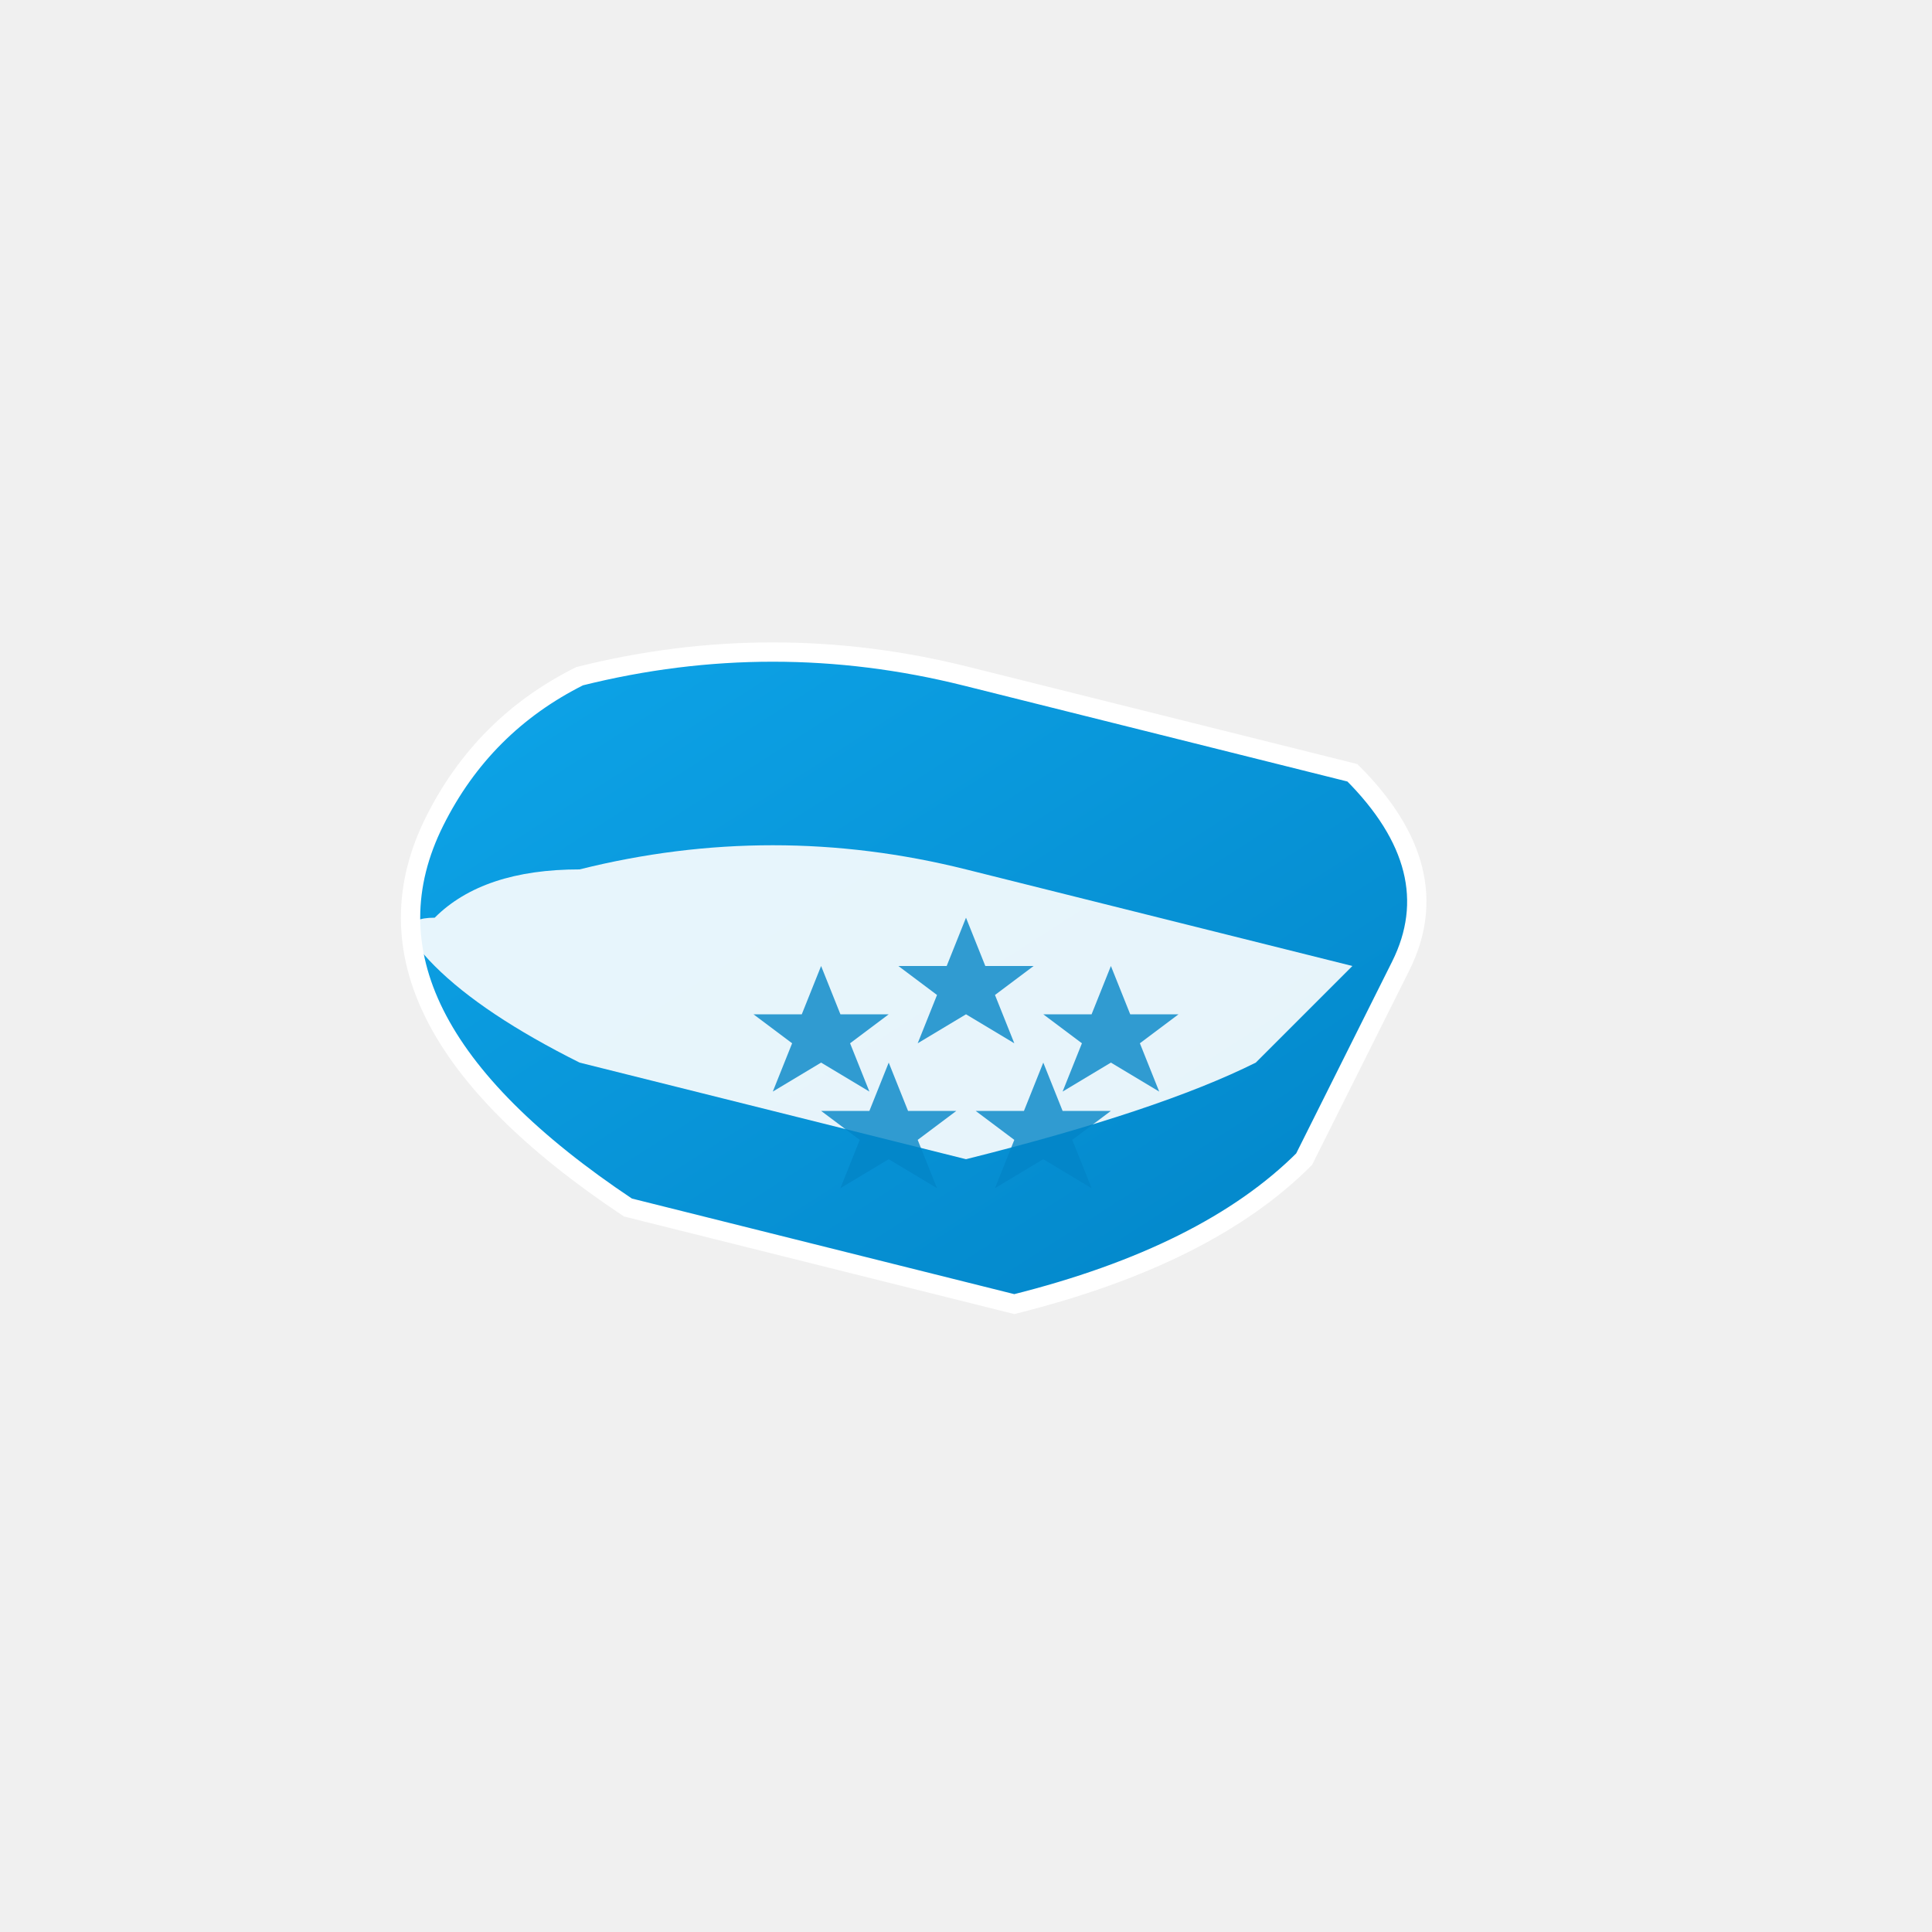
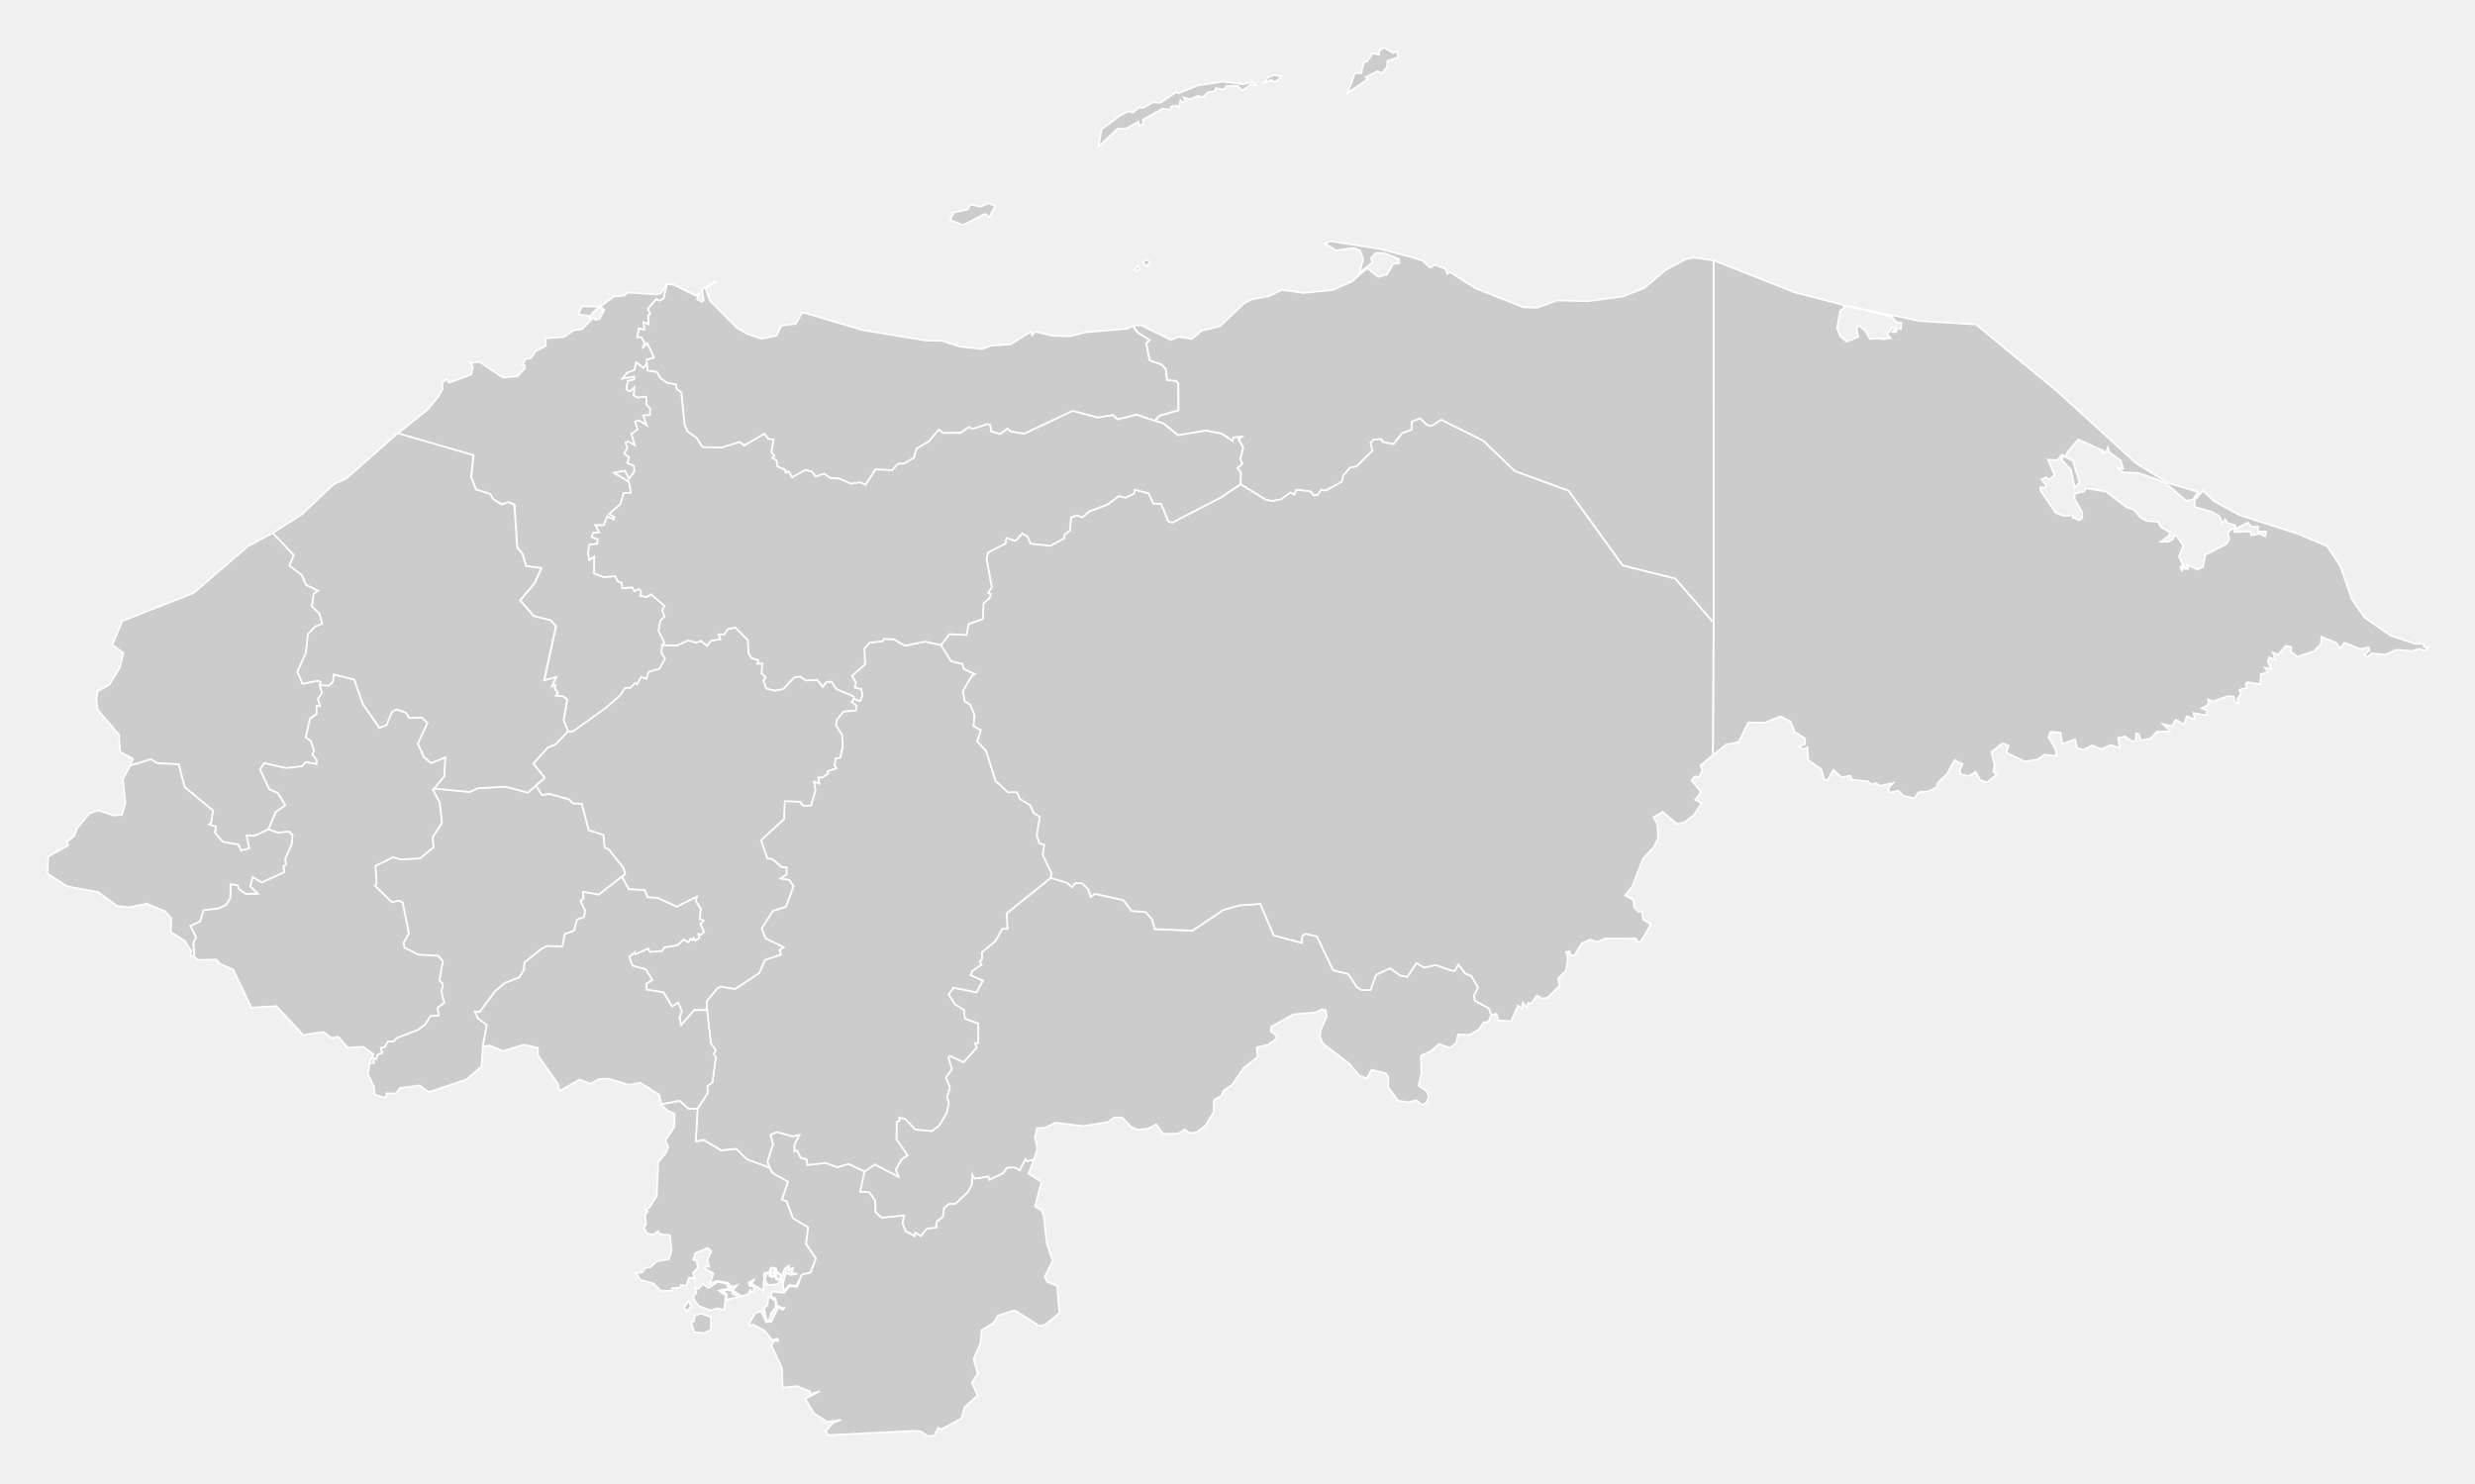
- <svg xmlns="http://www.w3.org/2000/svg" width="200" height="200" viewBox="0 0 200 200">
+ <svg xmlns="http://www.w3.org/2000/svg" xmlns:ns1="http://amcharts.com/ammap" version="1.1" viewBox="-14.071 92.619 737.953 442.443">
  <defs>
-     <linearGradient id="hondurasBlue" x1="0%" y1="0%" x2="100%" y2="100%">
-       <stop offset="0%" style="stop-color:#0EA5E9;stop-opacity:1" />
-       <stop offset="100%" style="stop-color:#0284C7;stop-opacity:1" />
-     </linearGradient>
+     <style type="text/css">
+ 			.land
+ 			{
+ 				fill: #CCCCCC;
+ 				fill-opacity: 1;
+ 				stroke:white;
+ 				stroke-opacity: 1;
+ 				stroke-width:0.5;
+ 			}
+ 		</style>
+     <ns1:ammap projection="mercator" leftLongitude="-89.35" topLatitude="16.517" rightLongitude="-83.127" bottomLatitude="12.984" />
  </defs>
-   <path d="M60 70 Q80 65 100 70 Q120 75 140 80 Q150 90 145 100 Q140 110 135 120 Q125 130 105 135 Q85 130 65 125 Q50 115 45 105 Q40 95 45 85 Q50 75 60 70 Z" fill="url(#hondurasBlue)" stroke="#FFFFFF" stroke-width="2" />
-   <path d="M60 90 Q80 85 100 90 Q120 95 140 100 Q135 105 130 110 Q120 115 100 120 Q80 115 60 110 Q50 105 45 100 Q40 95 45 95 Q50 90 60 90 Z" fill="#FFFFFF" opacity="0.9" />
-   <polygon points="85,100 87,105 92,105 88,108 90,113 85,110 80,113 82,108 78,105 83,105" fill="#0284C7" opacity="0.8" />
-   <polygon points="100,95 102,100 107,100 103,103 105,108 100,105 95,108 97,103 93,100 98,100" fill="#0284C7" opacity="0.8" />
-   <polygon points="115,100 117,105 122,105 118,108 120,113 115,110 110,113 112,108 108,105 113,105" fill="#0284C7" opacity="0.8" />
-   <polygon points="92,110 94,115 99,115 95,118 97,123 92,120 87,123 89,118 85,115 90,115" fill="#0284C7" opacity="0.8" />
-   <polygon points="108,110 110,115 115,115 111,118 113,123 108,120 103,123 105,118 101,115 106,115" fill="#0284C7" opacity="0.8" />
+   <g>
+     <path id="HN-AT" title="Atlántida" class="land" d="M199.48,176.39l-3.14,2.39l1.3,3.54l7.76,7.85l3.39,2.09l4.31,1.37l4.34,-0.92l1.46,-3.01l4.28,-0.52l2.03,-3.44l17.99,5.33l19.04,3.11l4.43,0.03l5.58,1.77l6.46,0.72l2.69,-1.01l5.92,-0.42l5.99,-3.76l0.35,1.08l1.01,-1.05l5.23,1.21l5.16,0.13l4.56,-1.18l12.58,-1.08l1.55,-0.82l0,0l1.27,1.9l3.64,2.33l-1,0.95l1,5.06l3.54,1.26l1.3,1.42l0.35,3.16l2.72,0.32l0.65,0.75l0.04,8.02l-5.68,1.64l-1.31,1.49l0,0l-5.49,-1.85l-5.59,1.43l-1.43,-1.28l-4.5,0.72l-7.51,-1.99l-14.4,6.81l-4.07,-0.64l-0.97,-0.86l-2.15,1.58l-2.74,-0.74l-0.29,-2.03l-0.78,-0.15l-4.36,1.4l-1.29,-0.52l-2.34,1.73l-5.22,0.01l-1.35,-0.94l-2.77,3.33l-3.83,2.33l-0.74,2.68l-2.89,1.69l-1.92,0.12l-1.67,1.88l-5.02,-0.21l-2.93,4.61l-1.58,-0.77l-2.79,0.42l-3.47,-1.55l-2.69,-0.14l-1.87,-1.3l-2.52,0.83l-1.09,-1.43l-1.93,-0.52l-3.96,2.19l-1.09,-1.79l-0.89,0.4l-0.06,-0.8l-2.42,-1.08l-0.21,-1.72l-1.3,-0.81l0.67,-0.69l-0.88,-0.97l0.62,-3.8l-1.54,-0.17l-1.19,-1.54l-5.98,3.51l-1.37,-1.06l-5.34,1.65l-5.72,-0.11l-1.76,-2.72l-2.73,-1.98l-0.92,-2.06l-0.94,-9.55l-1.37,-1.01l-0.25,-1.41l-2.5,-0.39l-2.03,-1.38l-1.12,-1.91l-2.8,-0.44l-0.21,-2.11l0,0l-0.08,-1.11l2.17,-0.65l-1.97,-4.26l-1.4,1.5l0.56,-1.7l-0.95,-1.56l-1.24,-0.06l0.52,-2.62l1.62,0.38l-0.22,-2.27l1.54,0.63l-0.21,-2.52l0.67,-0.52l-0.76,-1.49l2.55,-2.94l1.13,0.45l1.06,-0.69l1,-4.27l0,0l2.02,0.23l6.56,3.24l0.98,-0.59l-0.6,1.57l1.36,0.85l0.67,-0.36l-0.51,-3.34L199.48,176.39z" />
+     <path id="HN-CH" title="Choluteca" class="land" d="M215,479.24l1.9,1l0.42,1.94l-1.53,2.1l-0.51,1.93l-0.79,0.04l-0.76,-3.49l1.05,-1.1L215,479.24zM215.44,440.79l-0.73,-1.76l1.66,-5.21l-0.71,-2.91l1.93,-0.79l4.54,1.29l2.21,-0.36l-1.48,2.75l-0.05,2.01l0.8,-0.12l1.04,2.07l1.81,0.6l0.23,1.61l5.38,-0.6l3.57,1.28l3.27,-1.01l4.82,2.24l0,0l-1.3,6.02l2.72,0.19l1.77,2.5l0.09,3.44l1.82,1.65l6.67,-0.67l-0.42,2.36l0.89,2.28l2.6,1.47l0.3,-1l1.59,1.01l1.78,-2.14l2.84,-0.37l0.12,-1.77l1.86,-1.39l0.37,-2.72l1.52,-1.18l1.89,-0.04l3.77,-3.6l1.07,-2.12l0.14,-3.02l0.78,1.25l4.03,-0.65l0.37,0.97l3.9,-1.86l1.28,-1.71l2.26,-0.11l1.53,0.88l1.74,-3.37l0.51,0.64l2.02,-0.51l0,0l-1.63,4.27l3.83,2.42l-1.92,7.34l1.96,1.21l0.61,1.39l0.96,8.44l1.74,5.15l-2.37,4.8l0.75,1.5l2.96,1.24l0.66,8.08l-4.1,3.37l-1.8,0.48l-7.18,-4.58l-1.09,0.1l-4.08,1.31l-1.4,2.25l-3.54,2.15l-0.36,4.01l-2.05,4.61l1.22,4.28l-1.71,2.84l1.7,3.7l-3.89,3.54l-0.9,3.29l-5.92,3.27l-1.09,-0.4l-1.09,2.25l-1.97,0.25l-2.04,-1.46l-2.12,-0.16l-25.51,1.25l-0.7,-1.14l2.03,-2.39l2.47,-1.03l-4.09,0.65l-3.9,-2.55l-2.66,-4.33l4.34,-2.29l-2.72,0.87l-0.25,-0.81l-3.86,-1.58l-4.21,0.45l-0.25,-5.82l-3.17,-6.89l0.95,-1.26l1.08,0.1l-0.13,-0.74l-1.65,0.45l-2.22,-2.81l-3.42,-1.78l-0.95,0.29l-0.09,-0.9l1.55,-2.72l1.81,-0.68l1.55,3.27l1.52,-0.16l2.09,-4.24l1.36,0.65l0.63,-0.71l-0.78,0.34l-1.63,-0.97l-0.47,-2.09l-1.14,-0.42v-1.58l3.74,0.45l1.65,-2.01l2.35,0.16l0.76,-2.4l0,0l0.57,-1.25l2.61,-0.61l1.53,-4.18l-2.92,-4.35l0.64,-4.87l-4.51,-2.78l-1.88,-4.99l-1.42,-0.55l1.82,-5.29l-4.68,-2.66L215.44,440.79z" />
+     <path id="HN-CL" title="Colón" class="land" d="M382.61,164.53l14.51,2.26l10.11,2.62l2.79,0.92l2.31,2.1l1.55,-0.88l3.01,1.24l0.57,1.54l0.79,-0.56l7.6,4.81l14.32,5.66l3.99,0.13l6.18,-2.16l9.06,0.23l10.26,-1.41l6.46,-2.46l6.34,-5.37l6.08,-3.31l2.47,-0.46l5.82,0.85l0,0l0.01,107.99l0,0l-11.44,-13.14l-15.63,-3.88l-16.13,-22.29l-16.03,-5.87l-9.49,-9.1l-12.44,-6.19l-2.89,1.81l-1.35,-0.26l-2.04,-1.99l-2.51,1.02l-0.02,2.37l-2.87,1.06l-2.56,3.24l-3.14,-0.64l-0.59,-0.88l-2.21,0.19l-0.9,0.95l0.56,2.34l-4.75,4.71l-1.87,0.31l-2.02,2.28l-0.43,1.89l-4.85,2.7l-1.4,-0.23l-0.81,1.4l-1.38,0.27l-1.07,-1.24l-4.1,-0.46l-0.49,1.43l-1.33,-0.57l-2.67,1.99l-2.78,0.53l-1.83,-0.39l-7.54,-4.63l0,0l0.09,-3.5l-1.05,-1.32l1.47,-1.31l-0.58,-1.47l0.85,-3.28l-1.34,-2.52l0.93,-0.75l-2.51,0.19l-0.16,1.08l-3.22,-2.17l-4.76,-0.95l-8.38,1.39l-4.32,-3.55l-2.52,-0.75l0,0l1.31,-1.49l5.69,-1.63l-0.04,-8.02l-0.65,-0.75l-2.72,-0.32l-0.34,-3.16l-1.3,-1.42l-3.54,-1.26l-1,-5.06l1,-0.95l-3.64,-2.33l-1.27,-1.9l0,0l2.25,-0.23l9,4.45l2.15,-0.98l4.05,0.66l3.01,-2.49l5.39,-1.31l7.22,-6.84l2.38,-1.21l4.78,-0.88l4.09,-1.9l6.49,0.89l8.74,-0.89l5.7,-2.55l4.43,-3.93l3.39,2.59l2.57,-0.72l1.84,-3.11l1.87,-0.29l-0.22,-1.28l-4.37,-1.7l-2.37,-0.1l-1.58,1.64l0.54,1.15l-3.94,3.27l1.15,-4.05l-0.95,-2.69l-2.06,-0.75l-5.1,0.75l-3.26,-2.1L382.61,164.53z" />
+     <path id="HN-CM" title="Comayagua" class="land" d="M183.32,284.94L187.69,285.08L191.19,283.55L193.48,284.22L194.96,283.71L196.7,285.19L197.89,283.64L200.68,283.2L200.15,281.76L201.83,281.76L202.97,280.16L205.19,279.72L208.93,283.5L209.12,287.31L209.96,288.79L212.05,289.47L211.82,290.5L213.21,290.43L213.04,293.4L214.23,294.58L213.59,295.6L214.43,297.91L217.03,298.54L219.57,298L222.6,294.67L224.53,294.29L226.22,295.51L229.63,295.32L231.23,297.38L232.42,295.91L233.86,295.86L235.32,298.05L240.47,300.27L240.64,300.98L240.64,300.98L239.85,301.86L241.35,303.01L241.16,304.47L237.46,304.82L235.49,307.26L235.21,308.81L237.01,311.7L237.26,315.25L236.45,318.61L235.14,318.76L234.81,320.87L235.4,321.7L232.71,322.58L232.87,323.23L231.19,324.46L229.95,324.46L230.27,326.29L228.68,325.7L229.11,328.29L227.78,332.82L225.38,332.88L224.46,331.7L219.95,331.54L219.74,336.84L212.88,343.16L214.7,348.5L216.29,348.8L219.01,351.13L220.5,351.19L220.49,353.33L218.66,354.53L221.27,354.96L222.56,356.82L220.3,362.96L216.38,364.28L213.07,369.47L214.19,372.36L219.69,375.09L218.41,375.82L218.85,377.25L214.01,378.88L212.34,382.78L205.12,387.55L200.88,386.81L199.78,387.39L196.72,391.13L196.74,393.78L196.74,393.78L192.92,393.8L189.01,398.32L188.53,396.07L189.25,394.16L188.1,391.58L186.32,392.72L183.73,388.48L178.67,387.7L178.66,385.91L180.42,384.8L178.47,381.68L174.45,380.53L173.55,377.9L175.23,376.49L175.37,377.14L179.18,375.42L179.77,376.44L183.36,376.16L184.03,375.07L187.81,374.48L189.83,372.72L191.16,373.6L191.79,372.51L192.43,372.9L192.69,372.28L193.2,373.03L194.45,372.33L194.14,371.04L194.91,371.33L195.82,370.44L194.73,368.17L195.69,367.12L194.56,366.64L194.86,363.66L193.4,361.31L193.65,360.01L187.7,363L181.99,360.34L178.97,360.14L178.2,358.02L173.37,357.76L171.33,354.01L171.33,354.01L172.31,353.23L171.82,351.46L167.54,346.01L166.16,345.27L165.83,341.59L161.44,340.17L159.38,332.26L156.7,332.2L155.67,331.01L149.66,329.35L147.5,329.69L145.68,326.82L145.68,326.82L148.32,324.53L144.93,320.3L149.23,315.51L151.55,314.55L155.27,310.66L155.27,310.66L156.77,310.6L166.39,303.68L170.85,299.81L172.16,297.71L173.8,297.63L175.27,296.18L175.85,296.6L176.98,294.46L178.58,294.92L179.22,292.94L182.5,291.94L184.15,288.99L183.04,287.2z" />
+     <path id="HN-CP" title="Copán" class="land" d="M67.27,251.52L73.54,258.14L72.27,261.26L75.94,264.11L77.24,267.04L80.84,268.75L79.48,269.65L78.95,273.38L81.2,275.62L82.02,278.6L79.92,279.45L77.74,281.73L77.15,287.32L74.6,292.93L76.16,296.48L80.83,295.55L81.58,296.04L81.25,296.87L81.25,296.87L81.97,299.19L80.74,301.11L81.45,303.18L80.32,303.09L80.36,305.56L78.39,306.84L77.11,312.48L78.64,313.49L79.61,316.59L79.06,317.52L80.37,319.21L80.31,320.44L77.14,319.85L75.99,321.1L71.22,321.64L64.71,320.18L63.49,322.09L66.28,328L68.76,329L71.03,332.74L68.2,334.72L65.97,339.91L65.97,339.91L61.78,341.88L59.48,341.7L60.27,345.59L57.83,346.25L57,344.48L52.33,343.62L49.98,340.92L50.34,339.1L48.17,338.43L48.83,338.04L49.44,334.33L40.98,327.31L39.2,320.51L32.83,320.2L30.96,319L24.73,320.92L24.73,320.92L25.55,318.86L21.76,316.8L21.37,311.61L15.06,304.25L14.66,301.23L15.04,298.72L18.53,296.81L21.67,291.63L22.7,287.27L19.42,284.9L22.39,277.8L43.75,269.38L59.83,255.5z" />
+     <path id="HN-CR" title="Cortés" class="land" d="M184.76,177.27l-1,4.27l-1.06,0.69l-1.13,-0.45l-2.55,2.94l0.76,1.49l-0.67,0.52l0.21,2.52l-1.53,-0.63l0.22,2.27l-1.61,-0.38l-0.52,2.63l1.24,0.06l0.95,1.56l-0.56,1.7l1.4,-1.5l1.97,4.26l-2.16,0.65l0.08,1.11l0,0l-0.99,1.38l-2.19,-1.69l-0.45,2.22l-2.24,0.88l-1.38,1.71l3.53,-0.6l0,0.85l-1.96,0.48l-0.36,2.53l0.99,0.57l1.42,-1.29l-0.3,2.46l1.2,0.66l2.6,-0.28l0.05,2.41l1.1,1.13l-0.07,2.05l-2.04,0.04l1.11,3l-2.34,-1.49l-1.14,0.33l0.73,2.3l-1.86,1.41l1.07,3.35l-1.97,-1.09l-0.81,0.31l0.55,1.45l-0.95,1.8l1.44,1.04l-0.49,1.79l1.88,0.79l0.2,1.7l-1.68,2.19l-1.15,-2.37l-3.25,0.62l4.46,2.62l0.55,3.33l-2.12,0.03l-0.98,3.33l-3.36,2.98l1.59,0.88l-0.19,0.81l-1.94,-0.97l-1.08,2.62l-2.48,-0.04l1.19,2.2l-1.81,0.09l-0.52,1.2l1.85,0.72l-0.16,1.35l-2.37,0.27l-0.37,2.49l0.35,2.02l1.52,-1.01l-0.06,5.01l2.8,1.14l3.49,-0.28l0.75,1.52l1.25,0.49l0.13,1.58l2.92,-0.25l0.7,1.1l1.32,-0.64l0.74,0.94l-0.28,1.15l1.87,0.32l1.28,-0.81l4.1,3.53l-0.73,1.18l0.69,2l-1.29,1.18l-0.49,3.1l1.74,3.41l-0.72,0.76l0,0l0,0l0,0l-0.28,2.26l1.1,1.79l-1.65,2.95l-3.27,1l-0.64,1.98l-1.6,-0.46l-1.13,2.14l-0.58,-0.42l-1.46,1.46l-1.65,0.08l-1.31,2.1l-4.45,3.87l-9.62,6.92l-1.5,0.06l0,0l-1.31,-3.35l1.04,-6.12l-1.17,-0.96l-2.24,-0.16l0.66,-0.86l-0.96,-1.3l0.21,-1.06l-1.07,0.45l1.3,-2.81l-3.58,1.01l3.51,-16.16l-1.56,-1.77l-5.06,-1.27l-4.05,-4.7l4.29,-5.09l2.04,-4.53l-4.57,-0.59l-1.09,-3.69l-1.55,-1.83l-0.84,-12.79l-1.82,-0.75l-1.98,0.69l-2.45,-1.54l-0.97,-1.58l-4.22,-1.33l-1.47,-3.67l0.69,-6.57l-22.56,-6.51l0,0l9.07,-7.31l2.98,-3.67l1.28,-2.2l-0.15,-1.85l1.24,-1.14l0.85,1.04l6.59,-2.43l0.5,-2.42l-0.77,-1.05l2.86,-0.25l6.81,4.61l4.37,-0.36l2.19,-2.29v-1.08l-0.7,-0.2l1.05,-1.63l1.62,-0.26l1.08,-1.86l3.23,-1.8v-2.19l5.54,-0.46l2.69,-1.93l2.57,-0.36l3.33,-3.37l0.76,0.62l1.24,-0.42l1.43,-2.72l-0.85,0.59l0.25,-0.98l-1.65,0.13l-1.99,2l-0.1,0.93l-0.53,-0.79l-3.04,-0.42l1.14,-2.36l5.48,0.07l4.02,-3.04l3.1,-0.23l1.17,-0.92l8.62,0.56l1.24,-0.43L184.76,177.27z" />
+     <path id="HN-EP" title="El Paraíso" class="land" d="M299.2,354.37L304.05,355.84L305.58,357.09L306.56,355.86L308.64,356.03L310.45,357.82L311.14,360.03L312.39,359.1L320.91,361L323.31,364.2L327.54,364.58L329.42,366.69L330.24,369.63L341.48,370.09L350.71,363.9L355.48,362.56L361.72,362.12L365.71,371.51L374.06,373.74L374.19,371.75L375.09,370.99L378.6,371.84L383.44,381.92L387.92,383.01L390.49,386.92L391.92,387.81L394.54,387.81L396.26,383.25L400.38,381.31L403.42,383.45L405.54,383.9L408.26,379.74L410.55,381.11L413.95,380.36L418.9,382.06L419.73,382.02L420.79,380.12L422.75,382.84L424.69,383.69L426.65,387.09L425.42,389.51L425.72,391L429.78,393.21L430.6,395.19L430.6,395.19L429.75,397.18L428.27,397.51L426.83,399.55L424.06,401.2L420.71,401.03L420.03,403.66L418.32,405.04L414.9,403.91L412.55,406.07L409.58,407.38L409.73,412.67L408.89,416.34L411.4,418.05L411.9,419.53L411.35,421.21L410,422.14L408.24,420.65L405.93,421.28L402.85,420.82L399.85,416.85L399.93,413.82L399.08,412.64L394.9,411.61L393.4,414.2L391.23,413.27L388.09,409.66L380.35,403.71L379.46,401.63L379.71,399.83L381.56,395.59L381.14,393.73L380.08,393.58L378.2,394.48L371.58,395.05L364.96,398.72L364.8,400.12L366.62,401.52L366.44,402.41L364.02,404.12L360.63,404.92L360.92,407.75L356.78,410.99L353.37,416.04L350.67,417.82L350.17,419.4L347.86,420.56L347.76,424.23L345.47,428.06L342.64,430.32L340.53,430.4L339.21,429.39L337.18,430.64L332.76,430.68L330.67,427.86L328.06,429.21L325.2,429.45L323.21,428.62L320.59,425.87L318.16,425.78L316.3,427.19L308.94,428.36L300.54,427.37L297.55,428.87L295.12,429L294.51,431.71L295.23,435.1L294.22,438.3L294.22,438.3L292.2,438.81L291.68,438.18L289.95,441.54L288.42,440.67L286.16,440.78L284.88,442.49L280.98,444.35L280.61,443.38L276.58,444.03L275.8,442.78L275.65,445.8L274.58,447.92L270.81,451.51L268.92,451.55L267.41,452.73L267.04,455.45L265.19,456.84L265.06,458.61L262.23,458.98L260.45,461.13L258.86,460.11L258.56,461.12L255.96,459.65L255.07,457.37L255.49,455.01L248.81,455.68L247,454.03L246.9,450.59L245.14,448.09L242.42,447.9L243.72,441.88L243.72,441.88L246.82,439.81L253.81,443.48L252.98,441.35L254.79,438.22L256.5,437.11L253.21,432.32L253.3,427.04L254.09,426.85L254.05,425.84L255.84,426.22L258.82,429.38L263.73,429.85L265.95,428.23L268.21,424.38L268.84,421.31L268.24,419.92L269.14,416.79L267.96,414.02L269.74,411.33L268.65,407.91L269.18,407.42L273.24,409.31L277.14,404.98L276.58,403.66L277.57,403.59L277.6,397.82L273.6,396.34L273.32,393.79L270.68,392.07L268.72,389.12L270.25,387.1L277.08,388.5L278.96,385.03L275.27,383.38L275.86,382.09L278.51,380.3L278.01,379.21L278.7,378.63L278.71,376.51L282.71,373.19L284.8,369.55L286.31,369.58L286.06,364.95z" />
+     <path id="HN-FM" title="Francisco Morazán" class="land" d="M240.64,300.98L242.35,301.67L243.05,300.05L242.73,298.11L240.77,297.63L241.16,296.19L239.95,294.14L243.85,290.67L243.65,286.06L245.14,284.26L249.08,283.8L249.54,283.11L252.54,283.25L255.72,285.12L261.87,283.92L266.53,284.98L266.53,284.98L269.51,289.73L272.94,290.59L273.36,292.07L276.69,293.67L275.71,294.14L273.1,298.58L273.56,301.68L275.19,302.67L276.5,305.74L276.23,309.13L278.41,310.28L277.32,313.68L279.95,316.52L282.8,325.47L286.46,328.82L289.17,328.83L290.01,330.81L293.15,332.73L294.15,335.05L296,336.17L295.06,341.61L295.87,344.11L297.3,344.52L296.87,347.59L299.5,352.96L299.2,354.37L299.2,354.37L286.06,364.95L286.31,369.58L284.8,369.55L282.71,373.19L278.71,376.51L278.7,378.63L278.01,379.21L278.51,380.3L275.86,382.09L275.27,383.38L278.96,385.03L277.08,388.5L270.25,387.1L268.72,389.12L270.68,392.07L273.32,393.79L273.6,396.34L277.6,397.82L277.57,403.59L276.58,403.66L277.14,404.98L273.24,409.31L269.18,407.42L268.65,407.91L269.74,411.33L267.96,414.02L269.14,416.79L268.24,419.92L268.84,421.31L268.21,424.38L265.95,428.23L263.73,429.85L258.82,429.38L255.84,426.22L254.05,425.84L254.09,426.85L253.3,427.04L253.21,432.32L256.5,437.11L254.79,438.22L252.98,441.35L253.81,443.48L246.82,439.81L243.72,441.88L243.72,441.88L238.9,439.64L235.63,440.65L232.06,439.37L226.68,439.97L226.46,438.36L224.65,437.76L223.6,435.68L222.8,435.8L222.86,433.79L224.33,431.04L222.13,431.41L217.59,430.12L215.66,430.91L216.37,433.82L214.71,439.03L215.44,440.79L215.44,440.79L208.68,438.3L205.47,435.15L200.95,435.6L195.74,432.49L193.38,432.98L193.9,423.19L193.9,423.19L196.92,418.57L196.81,416.46L198.32,415.37L199.36,407.88L198.72,406.94L199.32,405.81L197.88,403.66L196.74,393.78L196.74,393.78L196.72,391.13L199.78,387.39L200.88,386.81L205.12,387.55L212.34,382.78L214.01,378.88L218.85,377.25L218.41,375.82L219.69,375.09L214.19,372.36L213.07,369.47L216.38,364.28L220.3,362.96L222.56,356.82L221.27,354.96L218.66,354.53L220.49,353.33L220.5,351.19L219.01,351.13L216.29,348.8L214.7,348.5L212.88,343.16L219.74,336.84L219.95,331.54L224.46,331.7L225.38,332.88L227.78,332.82L229.11,328.29L228.68,325.7L230.27,326.29L229.95,324.46L231.19,324.46L232.87,323.23L232.71,322.58L235.4,321.7L234.81,320.87L235.14,318.76L236.45,318.61L237.26,315.25L237.01,311.7L235.21,308.81L235.49,307.26L237.46,304.82L241.16,304.47L241.35,303.01L239.85,301.86z" />
+     <path id="HN-GD" title="Gracias a Dios" class="land" d="M601.13,228.66l2.81,1.26l2.03,6.56l-1.42,1.54l-1.17,-5.42l-2.76,-2.87L601.13,228.66zM496.9,170.27l24.11,9.52l14.16,3.67l0.86,0.72l-1.43,1.15l-0.95,5.07l0.95,2.39l1.9,1.67l3.55,-1.37l-0.57,-2.32l0.54,-1.18l2.12,1.7l1.27,2.42l2.76,-0.2l0.98,0.29l2.5,-0.36l-1.04,-1.21l1.65,-2.06l0.7,0.49l-0.82,0.95h1.17l0.32,-1.11l1.11,0.26l0.1,-1.86l-1.43,-0.26l-1.43,-1.57l-13.49,-3.3l21.98,4.58l16.6,1.01l24.39,20.08l23.28,21.24l9.63,5.94l8.9,2.68l-1.42,2.19L637.92,242L632,237.01l-2.88,-1.47l-5.61,-1.89l-4.62,-0.2l-1.46,-1.37l1.52,0.29l-0.66,-2.42l-3.42,-2.48l-0.44,-1.5l-0.54,1.54l-1.27,0.16l0.51,-0.59l-7.54,-3.43l-3.42,4.02l-0.03,1.21l-1.36,-0.75l-1.46,1.7l-2.76,-0.16l1.96,4.61l-1.52,1.31l-1.11,-0.72l-1.3,0.72l1.43,1.73l-0.22,0.72l-1.52,-0.16l0.13,1.11l4.37,6.46l2.41,1.01l2.88,-0.2l-0.13,0.65l1.96,0.82l0.89,-0.72v-1.6l-2.34,-4.18l0.19,-1.44l2.79,-0.65l0.32,-0.95l6.02,0.98l6.27,4.73l2,0.65l2.15,2.42l1.9,1.01l3.26,0.2l0.98,1.7l2.6,1.44l-0.35,1.14l-2.44,1.7l2.38,-0.03l1.33,-0.75l0.35,-1.21l0.79,0.33l1.93,2.84l-1.3,3.2l1.17,2.58l-0.76,0.59l0.44,1.04l0.67,-1.44l0.28,0.98l0.95,-0.06l-0.35,-1.21l3.04,1.4l1.74,-0.78l0.67,-3.62l6.37,-3.2l0.79,-1.44l-0.38,-1.99l1.87,-1.63l0.03,1.53l4.78,-0.23l0.22,1.21l2.63,-0.56l1.49,0.88l0.35,-1.44l-2.44,-0.1l-0.06,-1.47l-1.87,0.1l-1.11,-1.24l-3.45,1.8l-0.28,-1.01l-2.25,-0.62l-0.79,-1.17l-0.76,1.18l-0.95,-2.09l-2.06,-1.21l-5.32,-1.57l0,-1.96l2.44,-2.87l3.36,3.14l7.67,4.18l17.36,5.55l8.65,3.69l4.02,6.04l3.39,9.82l3.8,5.45l7.76,5.35l7.41,2.48l2.44,-0.03v0.91l1.11,0.03l-0.66,1.14l-1.76,-0.6l-2.22,0.65l-4.66,-0.38l-3.16,1.46l-4.26,-0.38l-1.08,1.13l-1.01,-0.71l1.51,-1.32l-0.18,-0.89l-2.54,0.5l-4.74,-1.89l-1.23,1.73l-1.24,-1.69l-4.37,-1.81l-0.16,2.19l-2.12,2.17l-4.93,1.61l-1.81,-1.4l0.03,-1.52l-1.64,-0.34l-2.24,2.66l-1.59,-0.71l0.69,2.26l-1.82,-0.81l-0.39,1.41l1.11,2.08l-1.96,-0.35l0.84,1.43l-2.02,0.42l-0.28,3.06L656.06,296l-0.56,0.63l0.44,1.01l-2.35,0.69l0.53,1.15l-1.13,1.54l0.35,1.24l-1.05,-0.38l-0.34,-1.52l-1.55,-0.26l-4.83,1.7l-1.27,-0.66l0.11,1.51l-2.03,1.16l1.64,0.67l-0.21,1.42l-3.83,-0.66l0.34,1.84l-2.41,-0.91l-0.73,2.5l-2.49,-1.46l-1.13,1.95l-2.78,-0.69l2.3,2.19l-4.12,0.16l-1.82,1.98l-2.94,0.59l-0.52,-1.88l-0.82,-0.24l-0.08,2.06l-1.06,0.4l-2.17,-1.54l-2.11,0.47l0.5,2.98l-2.59,-0.91l-2.9,1.23l-2.63,-1.09l-2.72,1.28l-1.87,-0.49l-0.55,-2.57l-3.86,1.31l-0.54,-3.35l-3.02,-0.23l-0.53,1.59l2.17,3.82l0.08,1.79l-3.47,-0.42l-1.99,1.43l-3.85,0.67l-5.54,-2.74l0.72,-2l-1.86,-0.71l-3.29,2.6l0.95,4.04l-0.35,1.87l0.9,0.84l-2.78,2.29l-2,-0.62l-1.47,-2.49l-1.98,1.25l-2.46,-0.58l-0.3,-1.15l0.9,-1.86l-2.45,-1.18l-2.12,4.04l-2.88,2.75l-0.18,1.23l-2.64,1.34l-2.81,0.19l-1.3,1.84l-3.3,-0.76l-1.47,-1.57l-2.67,0.68l-0.28,-1.5l1.41,-1.44l-4.1,0.88l-1,-0.84l-1.43,0.39l-0.96,-0.88l-4.83,-0.52l-0.55,-1.21l-2.52,0.53l-2.44,-2.25l-1.69,3.05l-1.05,-0.09l-0.82,-3.16l-3.94,-2.68l-0.25,-3.87l-1.36,0.66l-1.19,-0.95l1.7,-0.5l0.21,-1.76l-3.16,-2.03l-1.2,-3.02l-3.06,-1.62l-4.6,1.9l-4.94,-0.08l-2.91,5.84l-3.71,0.78l-3.93,3.12l0,0l0.22,-39.46l0,0l-0.01,-107.99l0,0L496.9,170.27z" />
+     <path id="HN-IN" title="Intibucá" class="land" d="M145.68,326.82L147.5,329.69L149.66,329.35L155.67,331.01L156.7,332.2L159.38,332.26L161.44,340.17L165.83,341.59L166.16,345.27L167.54,346.01L171.82,351.46L172.31,353.23L171.33,354.01L171.33,354.01L164.45,359.38L159.72,358.53L159.99,360.39L159.05,361.32L160.41,364.19L160.09,366.06L157.98,366.81L157.12,370.13L154.35,371.12L153.62,374.82L149.03,374.71L147.34,375.59L142.29,379.62L142.21,381.76L140.77,384.04L136.5,385.73L133.65,388.07L128.94,394.39L127.53,394.21L128.41,396.22L131.09,398.17L129.9,404.68L129.9,404.68L129.48,410.61L124.96,414.5L113.76,418.24L111.06,416.25L105.21,417L103.97,418.66L101.19,418.6L100.84,419.99L97.62,418.97L97.49,416.68L95.64,412.94L96.13,409.59L96.13,409.59L97.38,409.49L97.28,408.16L98.06,408.37L98.53,407.07L99.83,406.55L99.43,405.04L100.76,404.71L101.43,403.22L103.45,403.04L104.23,402.07L110.45,399.72L112.68,398.04L114.25,395.56L116.73,395.35L116.39,393.1L118.35,391.6L117.54,388.39L117.98,385.95L116.93,385.02L117.96,379.22L116.54,377.63L110.6,377.27L106.51,375.18L106.21,373.71L107.82,370.93L105.98,361.75L104.86,361.2L102.78,361.64L97.67,356.69L98.2,356.15L97.86,350.78L103.11,348.19L105.47,348.87L111.17,348.53L115.16,345.26L114.9,342.24L117.71,337.96L116.99,331.84L114.96,328.04L115.42,327.72L115.42,327.72L125.97,328.75L128.39,327.63L136.61,327.18L143.33,328.94z" />
+     <path id="HN-IB" title="Islas de la Bahía" class="land" d="M325.21,171.84l0.38,1.08l-0.63,0.59l-0.73,-0.52L325.21,171.84zM327.74,170l0.95,0.62l-0.79,1.51l-1.24,-1.31L327.74,170zM280.73,153.23l1.9,0.79l-1.87,3.57l-0.82,-1.15l-0.98,0.26l-5.83,3.01l-3.9,-1.47l1.04,-2.26l4.18,-0.85l0.86,-1.57l2.92,0.72L280.73,153.23zM350.55,116.93l5.99,0.82l3.07,-0.66l0.86,0.92l-1.55,-0.2l-2.57,1.84l-1.42,-1.44l-3.36,0.1l-0.7,1.02l-2.44,-0.43l-0.41,0.92l-2,0.33l-1.36,1.41l-1.55,-0.36l-2.34,1.02l-1.93,-0.56l0.54,1.08l-0.82,0.49l-0.63,-0.72l-0.51,2.13l-0.76,-0.56l-1.62,0.33l-0.06,0.85l-2.44,-0.23l-5.8,3.22l0.06,1.41l-1.3,0.23l-0.09,-1.02l-3.86,2.17l-2.28,-0.13l-5.83,5.45l0.95,-5.21l5.45,-4.03l2.53,-1.25l1.43,0.3l1.84,-1.54l1.14,0.2l2.85,-1.67l2.31,0.1l4.75,-3.22l0.51,0.43l6.02,-2.4L350.55,116.93zM365.79,115.02l2.38,0.43l-2.12,1.67l-1.08,-0.69l-2,0.79l1.04,-1.54L365.79,115.02zM398.57,106.81l2.82,1.64l0.98,-0.69l0.48,1.94l-3.23,1.05l-0.1,1.81l-1.52,1.9l-1.36,-0.62l-3.52,1.81l0.7,0.53l-6.15,4.23l2.31,-6.1l1.77,0.2l0.92,-3.48l0.82,-0.03l1.74,-2.49l1.87,0.43l0.13,-1.21L398.57,106.81z" />
+     <path id="HN-LP" title="La Paz" class="land" d="M171.33,354.01L173.37,357.76L178.2,358.02L178.97,360.14L181.99,360.34L187.7,363L193.65,360.01L193.4,361.31L194.86,363.66L194.56,366.64L195.69,367.12L194.73,368.17L195.82,370.44L194.91,371.33L194.14,371.04L194.45,372.33L193.2,373.03L192.69,372.28L192.43,372.9L191.79,372.51L191.16,373.6L189.83,372.72L187.81,374.48L184.03,375.07L183.36,376.16L179.77,376.44L179.18,375.42L175.37,377.14L175.23,376.49L173.55,377.9L174.45,380.53L178.47,381.68L180.42,384.8L178.66,385.91L178.67,387.7L183.73,388.48L186.32,392.72L188.1,391.58L189.25,394.16L188.53,396.07L189.01,398.32L192.92,393.8L196.74,393.78L196.74,393.78L197.88,403.66L199.32,405.81L198.72,406.94L199.36,407.88L198.32,415.37L196.81,416.46L196.92,418.57L193.9,423.19L193.9,423.19L191.22,423.18L188.56,420.84L183.09,421.88L183.09,421.88L182.51,419.03L176.86,415.46L173.48,416.07L167.37,414.27L164.6,414.32L162.08,415.77L158.77,414.48L152.81,417.89L152.26,415.78L146.35,407.3L146.31,405.04L142.08,404.11L135.94,406.01L131.95,404.34L129.9,404.68L129.9,404.68L131.09,398.17L128.41,396.22L127.53,394.21L128.94,394.39L133.65,388.07L136.5,385.73L140.77,384.04L142.21,381.76L142.29,379.62L147.34,375.59L149.03,374.71L153.62,374.82L154.35,371.12L157.12,370.13L157.98,366.81L160.09,366.06L160.41,364.19L159.05,361.32L159.99,360.39L159.72,358.53L164.45,359.38z" />
+     <path id="HN-LE" title="Lempira" class="land" d="M81.25,296.87L84,297.05L85.15,295.96L85.42,293.71L91.56,295.23L94.12,302.51L99.07,309.62L101.12,308.83L102.79,304.84L104.18,304.12L107.04,305.12L107.93,306.69L111.67,306.54L113.41,308.18L110.53,314.4L112.39,318.38L114.51,320.14L118.75,318.41L118.39,324.14L115.42,327.72L115.42,327.72L114.96,328.04L116.99,331.84L117.71,337.96L114.9,342.24L115.16,345.26L111.17,348.53L105.47,348.87L103.11,348.19L97.86,350.78L98.2,356.15L97.67,356.69L102.78,361.64L104.86,361.2L105.98,361.75L107.82,370.93L106.21,373.71L106.51,375.18L110.6,377.27L116.54,377.63L117.96,379.22L116.93,385.02L117.98,385.95L117.54,388.39L118.35,391.6L116.39,393.1L116.73,395.35L114.25,395.56L112.68,398.04L110.45,399.72L104.23,402.07L103.45,403.04L101.43,403.22L100.76,404.71L99.43,405.04L99.83,406.55L98.53,407.07L98.06,408.37L97.28,408.16L97.38,409.49L96.13,409.59L96.13,409.59L97.27,406.96L94.26,404.72L89.61,404.99L86.86,401.74L84.76,402.11L82.37,400.29L76.35,401.22L68.32,392.6L60.91,393.05L55.44,381.69L51.59,380.06L50.45,378.72L45.01,378.82L43.83,377.9L43.83,377.9L43.57,373.71L44.36,372.06L42.66,368.7L45.58,367.32L46.63,363.98L51.06,363.46L53.44,362.35L54.59,360.3L54.66,356.23L56.84,356.59L57.12,357.63L59.26,359.13L62.75,359.05L60.54,356.94L61.26,354.07L63.95,355.71L70.67,352.64L70.4,350.91L71.13,350.38L70.96,348.74L72.88,344.31L73.13,341.62L72.1,340.57L68.78,340.93L65.97,339.91L65.97,339.91L68.2,334.72L71.03,332.74L68.76,329L66.28,328L63.49,322.09L64.71,320.18L71.22,321.64L75.99,321.1L77.14,319.85L80.31,320.44L80.37,319.21L79.06,317.52L79.61,316.59L78.64,313.49L77.11,312.48L78.39,306.84L80.36,305.56L80.32,303.09L81.45,303.18L80.74,301.11L81.97,299.19z" />
+     <path id="HN-OC" title="Ocotepeque" class="land" d="M24.73,320.92L30.96,319L32.83,320.2L39.2,320.51L40.98,327.31L49.44,334.33L48.83,338.04L48.17,338.43L50.34,339.1L49.98,340.92L52.33,343.62L57,344.48L57.83,346.25L60.27,345.59L59.48,341.7L61.78,341.88L65.97,339.91L65.97,339.91L68.78,340.93L72.1,340.57L73.13,341.62L72.88,344.31L70.96,348.74L71.13,350.38L70.4,350.91L70.67,352.64L63.95,355.71L61.26,354.07L60.54,356.94L62.75,359.05L59.26,359.13L57.12,357.63L56.84,356.59L54.66,356.23L54.59,360.3L53.44,362.35L51.06,363.46L46.63,363.98L45.58,367.32L42.66,368.7L44.36,372.06L43.57,373.71L43.83,377.9L43.83,377.9L42.75,377.65L42.93,376.19L41.12,373.22L36.89,370.52L37.01,366.41L35.07,364.27L29.7,362.05L24.48,363.14L20.89,362.77L15.2,358.59L5.99,356.9L0.12,353.12L0.26,348.04L6.21,344.72L6,343.48L8.01,341.98L8.84,339.74L12.62,335.14L15.19,334.26L19.74,335.76L22.28,335.6L23.32,332.06L22.56,324.99z" />
+     <path id="HN-OL" title="Olancho" class="land" d="M355.79,237.01L363.33,241.64L365.16,242.03L367.94,241.5L370.61,239.51L371.94,240.08L372.43,238.66L376.53,239.12L377.6,240.35L378.98,240.08L379.79,238.68L381.2,238.91L386.05,236.22L386.48,234.32L388.51,232.04L390.37,231.73L395.13,227.02L394.57,224.69L395.47,223.74L397.68,223.54L398.27,224.43L401.41,225.06L403.97,221.82L406.83,220.76L406.85,218.4L409.36,217.38L411.41,219.37L412.76,219.63L415.65,217.82L428.1,224.01L437.59,233.11L453.62,238.97L469.76,261.26L485.39,265.14L496.83,278.28L496.83,278.28L496.62,317.75L496.62,317.75L492.94,320.87L493.49,322.46L492.52,324.26L491.21,324.13L490.23,325.33L493.16,328.73L491.33,331.07L493.28,332.12L491.01,335.59L488.3,337.71L485.93,338.3L481.71,334.68L478.93,336.27L480.12,338.43L480.3,342.58L478.97,345.31L475.82,348.62L472.58,356.98L470.44,359.65L472.9,360.85L473.2,363.2L474.45,364.5L475.5,364.19L475.82,366.77L478.15,368.22L475.22,373.24L474.25,373.52L473.67,372.47L464.4,372.43L462.32,373.44L459.96,372.76L457.53,373.93L455.39,377.53L454.2,377.35L453.89,376.24L452.86,376.48L453.41,378.12L452.89,382.01L450.53,384.29L450.89,386.61L447.31,390.12L445.67,390.34L444.15,389.42L442.57,391.79L441.58,391.65L441.24,393.07L439.97,391.6L439.71,393.4L438.54,392.42L436.51,397.1L432.7,396.89L432.14,394.9L430.6,395.19L430.6,395.19L429.78,393.21L425.72,391L425.42,389.51L426.65,387.09L424.69,383.69L422.75,382.84L420.79,380.12L419.73,382.02L418.9,382.06L413.95,380.36L410.55,381.11L408.26,379.74L405.54,383.9L403.42,383.45L400.38,381.31L396.26,383.25L394.54,387.81L391.92,387.81L390.49,386.92L387.92,383.01L383.44,381.92L378.6,371.84L375.09,370.99L374.19,371.75L374.06,373.74L365.71,371.51L361.72,362.12L355.48,362.56L350.71,363.9L341.48,370.09L330.24,369.63L329.42,366.69L327.54,364.58L323.31,364.2L320.91,361L312.39,359.1L311.14,360.03L310.45,357.82L308.64,356.03L306.56,355.86L305.58,357.09L304.05,355.84L299.2,354.37L299.2,354.37L299.5,352.96L296.87,347.59L297.3,344.52L295.87,344.11L295.06,341.61L296,336.17L294.15,335.05L293.15,332.73L290.01,330.81L289.17,328.83L286.46,328.82L282.8,325.47L279.95,316.52L277.32,313.68L278.41,310.28L276.23,309.13L276.5,305.74L275.19,302.67L273.56,301.68L273.1,298.58L275.71,294.14L276.69,293.67L273.36,292.07L272.94,290.59L269.51,289.73L266.53,284.98L266.53,284.98L269,281.67L274.1,281.94L274.72,278.67L278.99,277.14L279.16,272.55L281.02,270.82L281.28,269.77L280.56,269.4L281.63,267.74L280.07,259.35L280.48,257.37L285.68,254.68L286.01,253L288.68,253.86L290.72,251.68L292.3,252.57L293.23,254.71L299.13,255.33L303.21,253.13L303.35,252.05L304.98,250.78L305.25,246.88L307.04,246.27L308.68,246.88L310.75,245.05L316.15,243.04L319.55,240.48L321.43,241.04L324.08,239.75L324.27,238.61L328.41,239.7L329.83,242.74L332.14,242.84L334.37,248.2L335.58,248.39L349.88,240.96z" />
+     <path id="HN-SB" title="Santa Bárbara" class="land" d="M104.5,221.81L127.06,228.33L126.37,234.9L127.84,238.57L132.05,239.91L133.02,241.49L135.47,243.03L137.45,242.34L139.27,243.09L140.11,255.88L141.66,257.71L142.75,261.4L147.32,261.99L145.27,266.52L140.98,271.61L145.03,276.31L150.09,277.58L151.65,279.35L148.14,295.5L151.72,294.49L150.42,297.3L151.49,296.85L151.28,297.91L152.24,299.21L151.58,300.07L153.82,300.23L155,301.19L153.96,307.31L155.27,310.66L155.27,310.66L151.55,314.55L149.23,315.51L144.93,320.3L148.32,324.53L145.68,326.82L145.68,326.82L143.33,328.94L136.61,327.18L128.39,327.63L125.97,328.75L115.42,327.72L115.42,327.72L118.39,324.14L118.75,318.41L114.51,320.14L112.39,318.38L110.53,314.4L113.41,308.18L111.67,306.54L107.93,306.69L107.04,305.12L104.18,304.12L102.79,304.84L101.12,308.83L99.07,309.62L94.12,302.51L91.56,295.23L85.42,293.71L85.15,295.96L84,297.05L81.25,296.87L81.25,296.87L81.58,296.04L80.83,295.55L76.16,296.48L74.6,292.93L77.15,287.32L77.74,281.73L79.92,279.45L82.02,278.6L81.2,275.62L78.95,273.38L79.48,269.65L80.84,268.75L77.24,267.04L75.94,264.11L72.27,261.26L73.54,258.14L67.27,251.52L67.27,251.52L75.94,245.97L85.45,237.01L89.24,235.25z" />
+     <path id="HN-VA" title="Valle" class="land" d="M194.98,484.29l2.88,1.03l0.07,3.76l-2.06,1.03l-2.98,-0.26l-0.91,-3.2l0.84,-0.03l0.32,-1.78L194.98,484.29zM191.15,480.5l0.86,1.62l-1.39,1.59l-0.67,-1.23L191.15,480.5zM202.25,477.28l1.76,0.08l0.47,1.1l1.84,0.84l-3.77,0.81l0.1,-1.62l-1.09,-0.72L202.25,477.28zM199.96,474.84l2.5,0.5l0.56,0.92l1.05,0.29l-3.8,0.91l2.07,1.46l-0.52,4.3l-1.87,-0.55l-2.15,0.65l-3.39,-1.26l-1.58,-1.95l-0.13,-1.39l0.89,-0.42l-0.41,-1.81l0.92,0.42l1.43,-1.45l1.68,1.2L199.96,474.84zM215.54,472.08L215.31,473l0.86,0.45l0.83,-0.39l0.44,1.1l1.46,0.1l-1.17,1.26l-2.82,0.26L214,474.25l0.38,-1.56L215.54,472.08zM215.95,470.84l1.08,0.22l-0.67,1.1l1.82,0.3l0.81,1.29l-1.24,0.2l-0.48,-1.17l-1.52,0.15L215.95,470.84zM217.47,471.67l-0.13,-0.87l-1.49,-0.26l-0.6,1.26l-1.51,0.5l-0.2,5.2l-3.55,-2.17l0.7,-1.13l-1.55,0.81l0.35,1.03l1.04,0.12l0.29,1.24l-0.92,0.49l-0.25,-0.61l-0.76,1.26l-1.74,0.58l-2.79,-1.78l1.33,-1.52l-1.44,0.52l-1.36,-1.28l-3.14,-0.55l-2.17,0.83l1.08,-3.04l-2.53,-1.45l0.28,-0.71l0.98,0.19l-0.57,-2.01l1.24,-2.62l-0.44,-0.42l-0.85,-0.55l-3.52,1.52l-0.63,2.04l1.01,0.2l0.38,2.14l-1.43,1.46l0.32,1.65l-1.61,-0.16l-0.73,2.4l-1.64,-0.23l-0.04,0.71l-2.57,0.26l-0.13,0.78l-3.26,-0.03l-2.12,-2.17l-3.9,-1.07l-1.4,-2.1l1.9,-0.08l0.96,-1.46l1.47,-0.09l1.94,-1.8l3.56,-0.6l0.84,-2.65l-0.47,-4.52l-3.01,-0.38l-0.54,-0.86l-1.39,1.05l-1.85,-0.35l-1.07,-1.69l0.73,-0.92l-0.32,-2.97l0.79,-1l-0.63,-0.62l1.08,-0.4l2.28,-3.61l0.39,-10.06l2.32,-2.71l0.69,-1.81l-0.84,-1.94l2.66,-3.95l0.09,-4.05l-2.12,-0.81l-1.88,-1.92l0,0l5.47,-1.04l2.67,2.34l2.68,0.02l0,0l-0.52,9.78l2.36,-0.48l5.21,3.11l4.52,-0.45l3.2,3.15l6.77,2.48l0,0l0.72,1.51l4.68,2.66l-1.82,5.29l1.43,0.55l1.88,4.99l4.51,2.78l-0.63,4.87l2.92,4.35l-1.53,4.18l-2.61,0.61l-0.57,1.25l0,0l-1.1,2.09l-2.06,-0.23l-1.59,1.78l-0.32,-2.1l0.98,-3.33l1.33,0.71l2.03,-0.39l-1.68,-0.29l0.38,-1.46l-1.32,0.55l0.1,-1.16l-1.3,0.81l-0.7,2.14L217.47,471.67z" />
+     <path id="HN-YO" title="Yoro" class="land" d="M183.32,284.94L184.04,284.19L182.3,280.77L182.79,277.68L184.08,276.49L183.39,274.5L184.12,273.32L180.02,269.79L178.74,270.59L176.87,270.28L177.15,269.13L176.41,268.19L175.09,268.84L174.4,267.73L171.48,267.99L171.35,266.41L170.1,265.92L169.35,264.4L165.86,264.68L163.06,263.54L163.13,258.53L161.61,259.54L161.26,257.51L161.64,255.02L164,254.75L164.16,253.41L162.31,252.69L162.83,251.49L164.64,251.4L163.45,249.19L165.92,249.23L167.01,246.61L168.95,247.58L169.14,246.77L167.55,245.89L170.91,242.91L171.9,239.59L174.02,239.56L173.47,236.23L169.02,233.61L172.27,233L173.42,235.37L175.1,233.17L174.91,231.48L173.02,230.69L173.51,228.9L172.07,227.86L173.02,226.06L172.47,224.61L173.28,224.3L175.26,225.39L174.19,222.04L176.05,220.63L175.32,218.32L176.46,217.99L178.8,219.48L177.69,216.48L179.72,216.45L179.79,214.4L178.69,213.27L178.63,210.87L176.04,211.14L174.84,210.49L175.15,208.03L173.72,209.32L172.73,208.75L173.09,206.22L175.05,205.75L175.04,204.9L171.51,205.5L172.9,203.79L175.14,202.91L175.59,200.69L177.77,202.38L178.76,201L178.76,201L178.97,203.11L181.77,203.55L182.89,205.46L184.93,206.84L187.43,207.23L187.68,208.64L189.05,209.65L190,219.2L190.92,221.25L193.65,223.23L195.41,225.95L201.13,226.06L206.47,224.41L207.83,225.47L213.81,221.96L215.01,223.5L216.55,223.68L215.92,227.48L216.8,228.45L216.14,229.14L217.44,229.95L217.65,231.67L220.08,232.75L220.14,233.55L221.03,233.15L222.12,234.95L226.08,232.75L228.01,233.28L229.11,234.71L231.63,233.87L233.51,235.18L236.2,235.32L239.67,236.86L242.46,236.44L244.03,237.22L246.96,232.61L251.98,232.81L253.65,230.93L255.56,230.82L258.45,229.13L259.19,226.45L263.02,224.11L265.8,220.78L267.15,221.73L272.37,221.72L274.71,219.99L276,220.51L280.36,219.11L281.14,219.26L281.43,221.29L284.17,222.03L286.32,220.45L287.28,221.31L291.35,221.95L305.75,215.14L313.26,217.14L317.76,216.41L319.18,217.7L324.77,216.27L330.26,218.11L330.26,218.11L332.79,218.87L337.11,222.41L345.49,221.02L350.25,221.98L353.47,224.14L353.64,223.06L356.14,222.87L355.22,223.62L356.56,226.13L355.72,229.41L356.3,230.88L354.83,232.19L355.88,233.52L355.79,237.01L355.79,237.01L349.88,240.96L335.58,248.39L334.37,248.2L332.14,242.84L329.83,242.74L328.41,239.7L324.27,238.61L324.08,239.75L321.43,241.04L319.55,240.48L316.15,243.04L310.75,245.05L308.68,246.88L307.04,246.27L305.25,246.88L304.98,250.78L303.35,252.05L303.21,253.13L299.13,255.33L293.23,254.71L292.3,252.57L290.72,251.68L288.68,253.86L286.01,253L285.68,254.68L280.48,257.37L280.07,259.35L281.63,267.74L280.56,269.4L281.28,269.77L281.02,270.82L279.16,272.55L278.99,277.14L274.72,278.67L274.1,281.94L269,281.67L266.53,284.98L266.53,284.98L261.87,283.92L255.72,285.12L252.54,283.25L249.54,283.11L249.08,283.8L245.14,284.26L243.65,286.06L243.85,290.67L239.95,294.14L241.16,296.19L240.77,297.63L242.73,298.11L243.05,300.05L242.35,301.67L240.64,300.98L240.64,300.98L240.47,300.27L235.32,298.05L233.86,295.86L232.42,295.91L231.23,297.38L229.63,295.32L226.22,295.51L224.53,294.29L222.6,294.67L219.57,298L217.03,298.54L214.43,297.91L213.59,295.6L214.23,294.58L213.04,293.4L213.21,290.43L211.82,290.5L212.05,289.47L209.96,288.79L209.12,287.31L208.93,283.5L205.19,279.72L202.97,280.16L201.83,281.76L200.15,281.76L200.68,283.2L197.89,283.64L196.7,285.19L194.96,283.71L193.48,284.22L191.19,283.55L187.69,285.08z" />
+   </g>
</svg>
